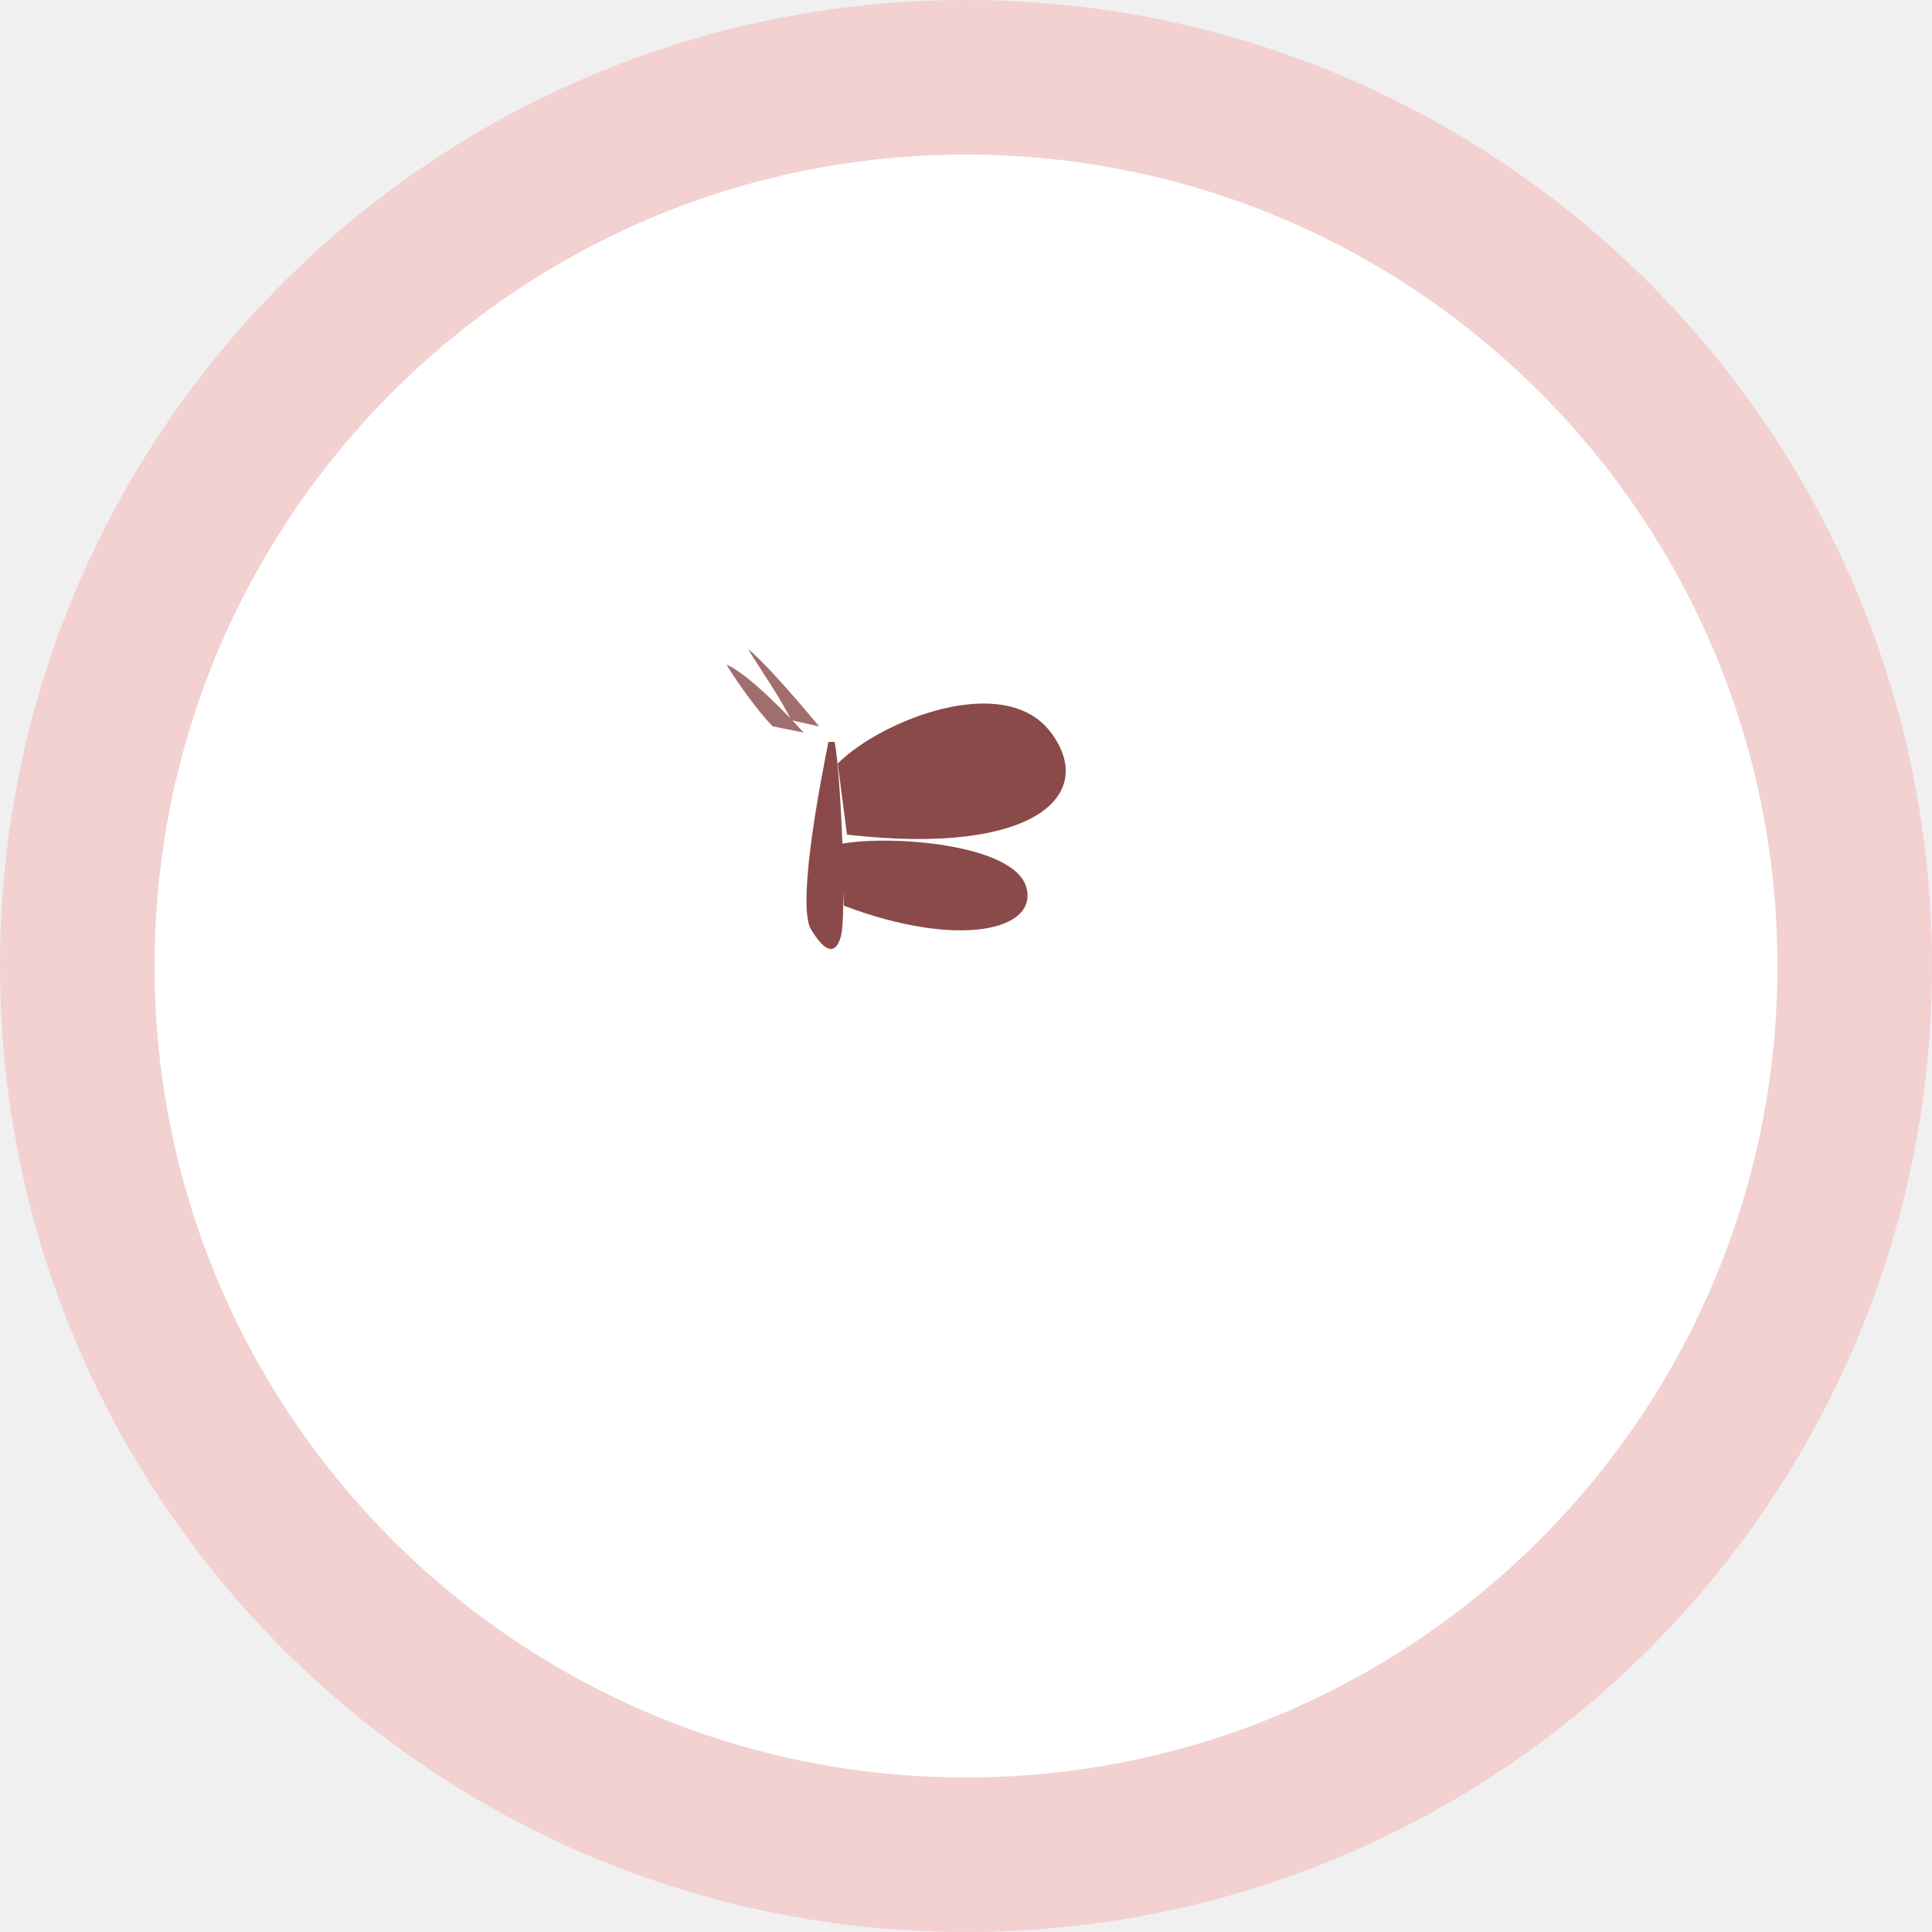
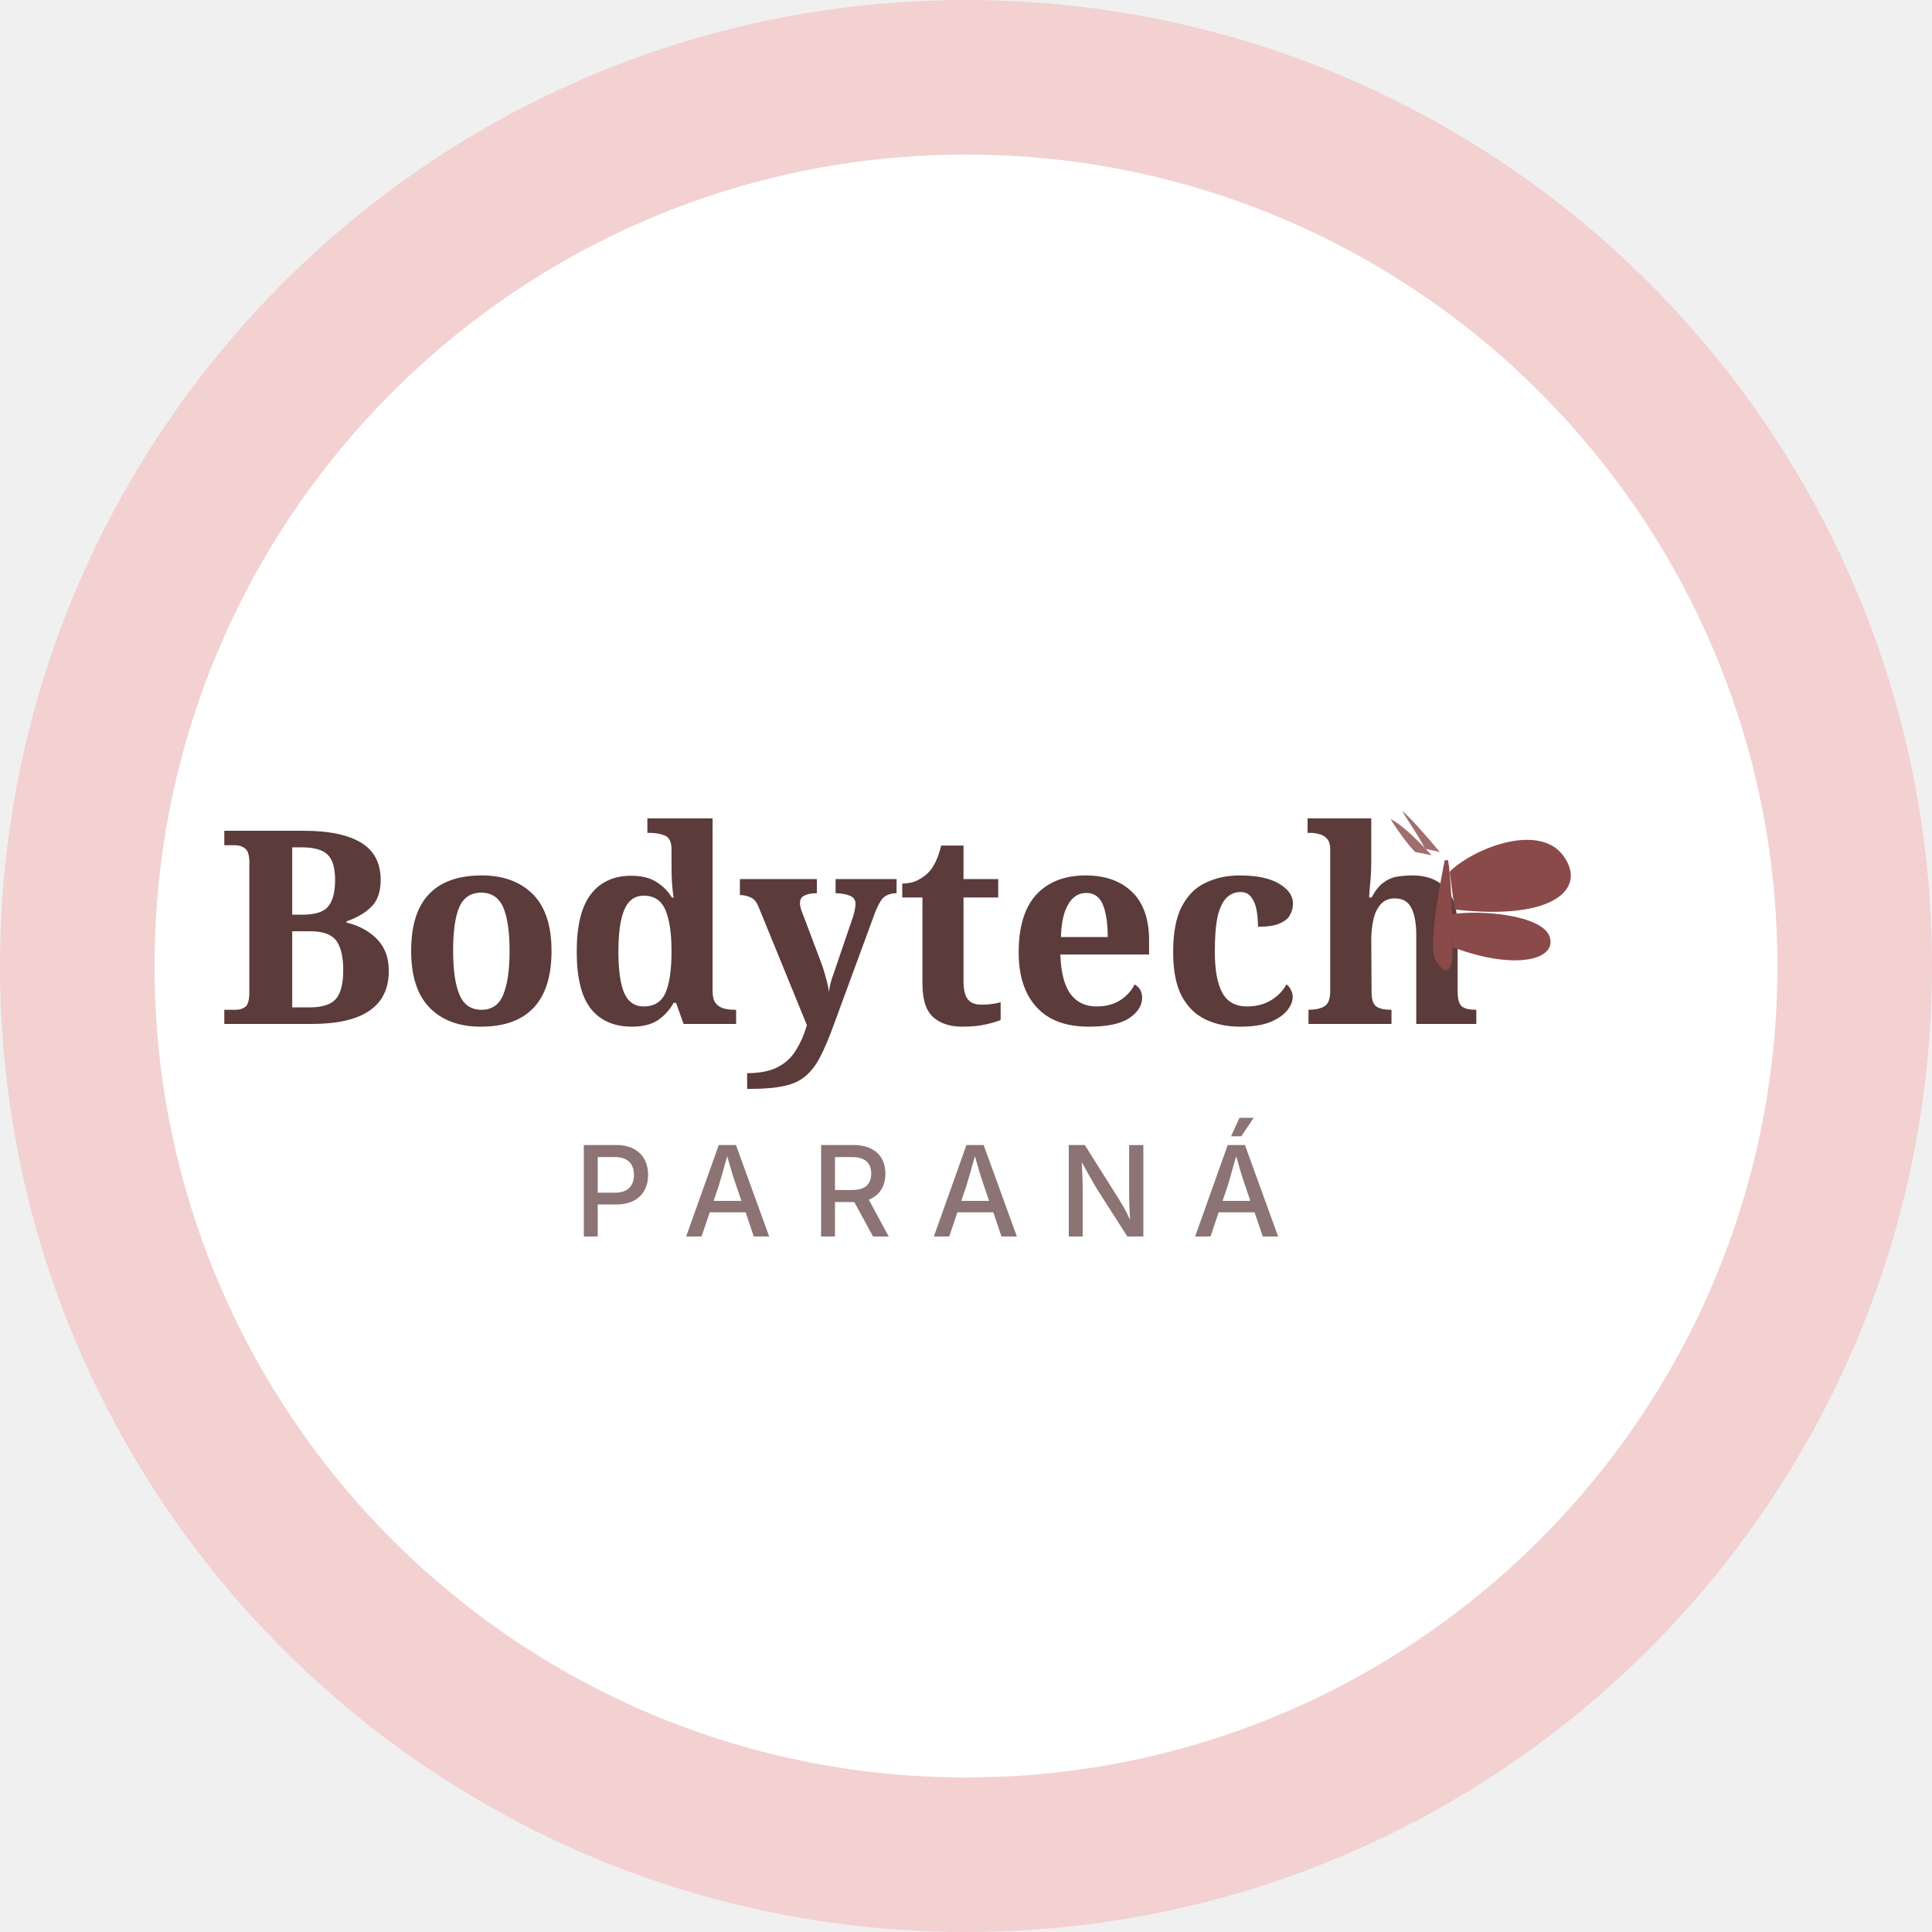
<svg xmlns="http://www.w3.org/2000/svg" viewBox="0 0 100 100">
  <circle cx="50" cy="50" r="50" fill="#F3D1D1" />
  <circle cx="50" cy="50" r="42" fill="#FFFFFF" />
-   <g transform="translate(32, 28) scale(1.6)" fill="#8A4A4A">
+   <text x="44" y="53" font-family="'Playfair Display', 'Georgia', serif" font-size="14" font-weight="700" fill="#5C3B3B" text-anchor="middle">Bodytech</text>
+   <text x="48" y="64" font-family="'Outfit', 'Inter', sans-serif" font-size="6.5" font-weight="500" letter-spacing="2" fill="#8C7474" text-anchor="middle">PARANÁ</text>
+   <g transform="translate(69, 39) scale(0.85)" fill="#8A4A4A">
    <path d="M6,6.2 C5,5.1 4,4.2 3.5,4 C3.8,4.5 4.5,5.5 5,6 Z" opacity="0.8" />
    <path d="M6.5,6 C5.5,4.8 4.6,3.8 4.2,3.5 C4.5,4 5.2,5 5.6,5.8 Z" opacity="0.8" />
    <path d="M6.8,6.5 C6.6,7.5 5.8,11.5 6.2,12.5 C6.6,13.2 7,13.5 7.2,12.8 C7.4,12.1 7.2,7.5 7,6.5 Z" />
    <path d="M7.1,7.2 C8.5,5.8 12.5,4.2 14,6.2 C15.5,8.2 13.5,10.2 7.4,9.5 Z" />
    <path d="M7.2,9.8 C8.8,9.5 12.8,9.8 13.2,11.2 C13.6,12.6 11,13.2 7.3,11.8 Z" />
  </g>
</svg>
